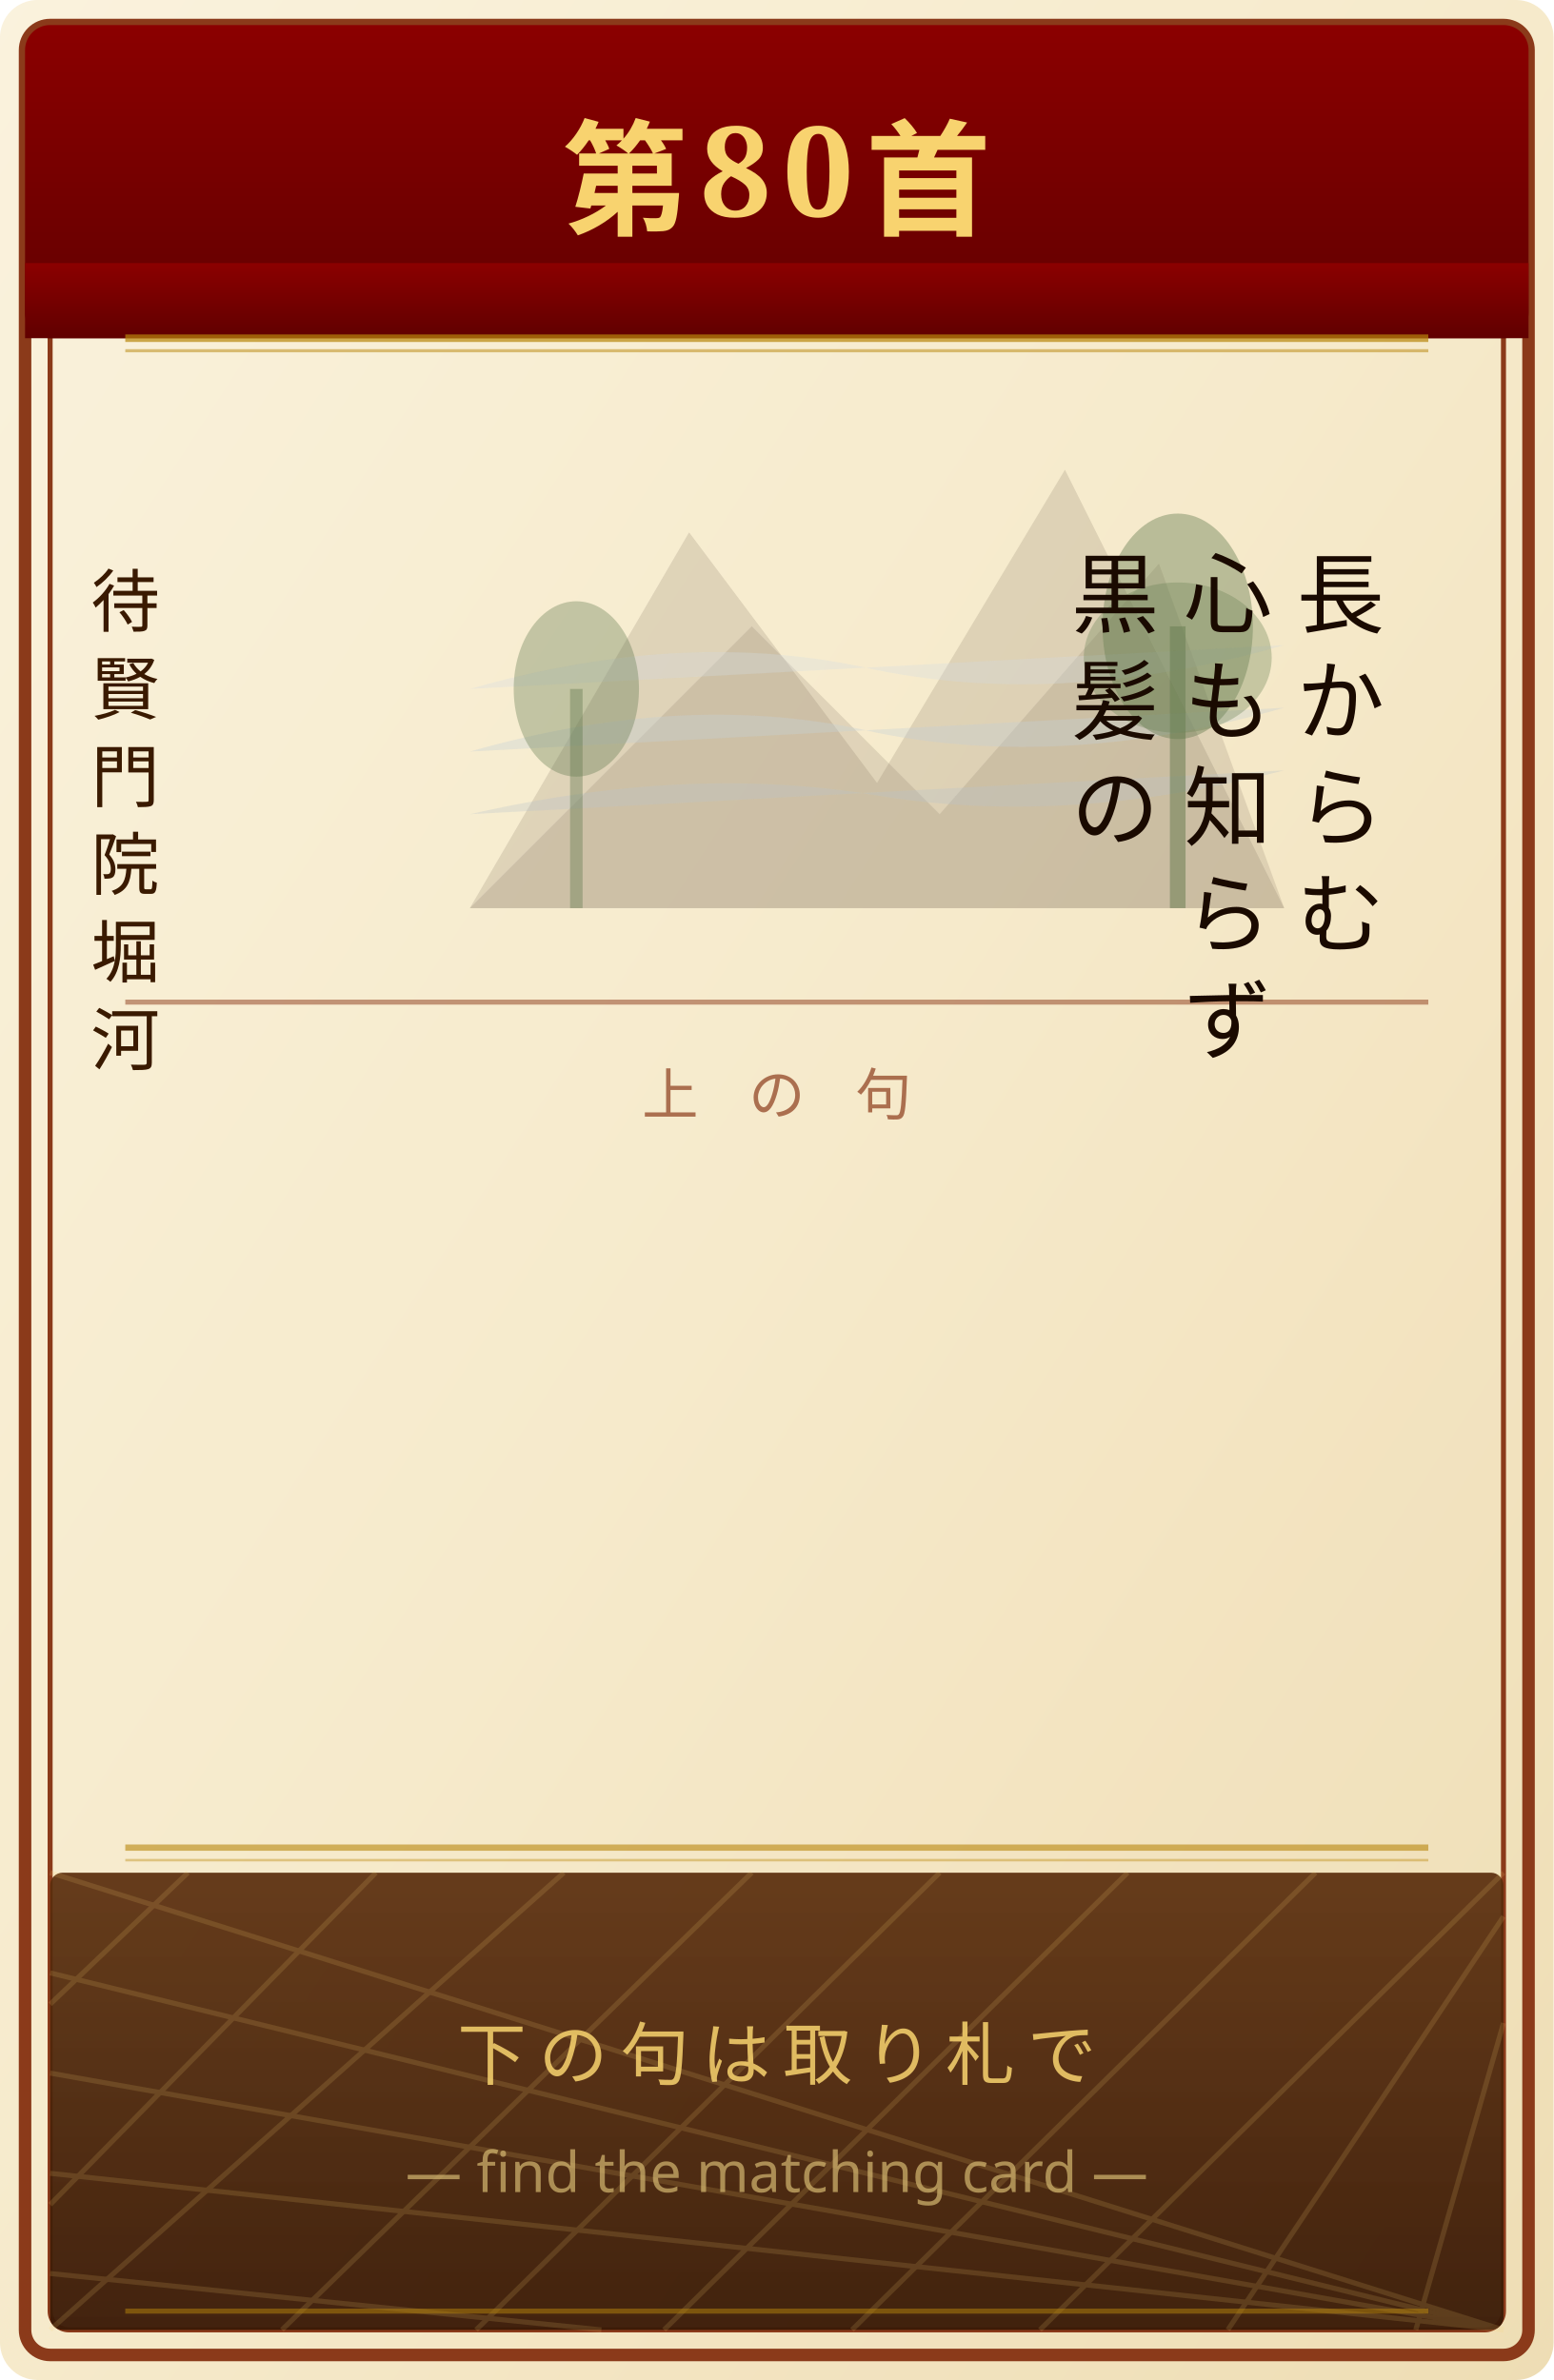
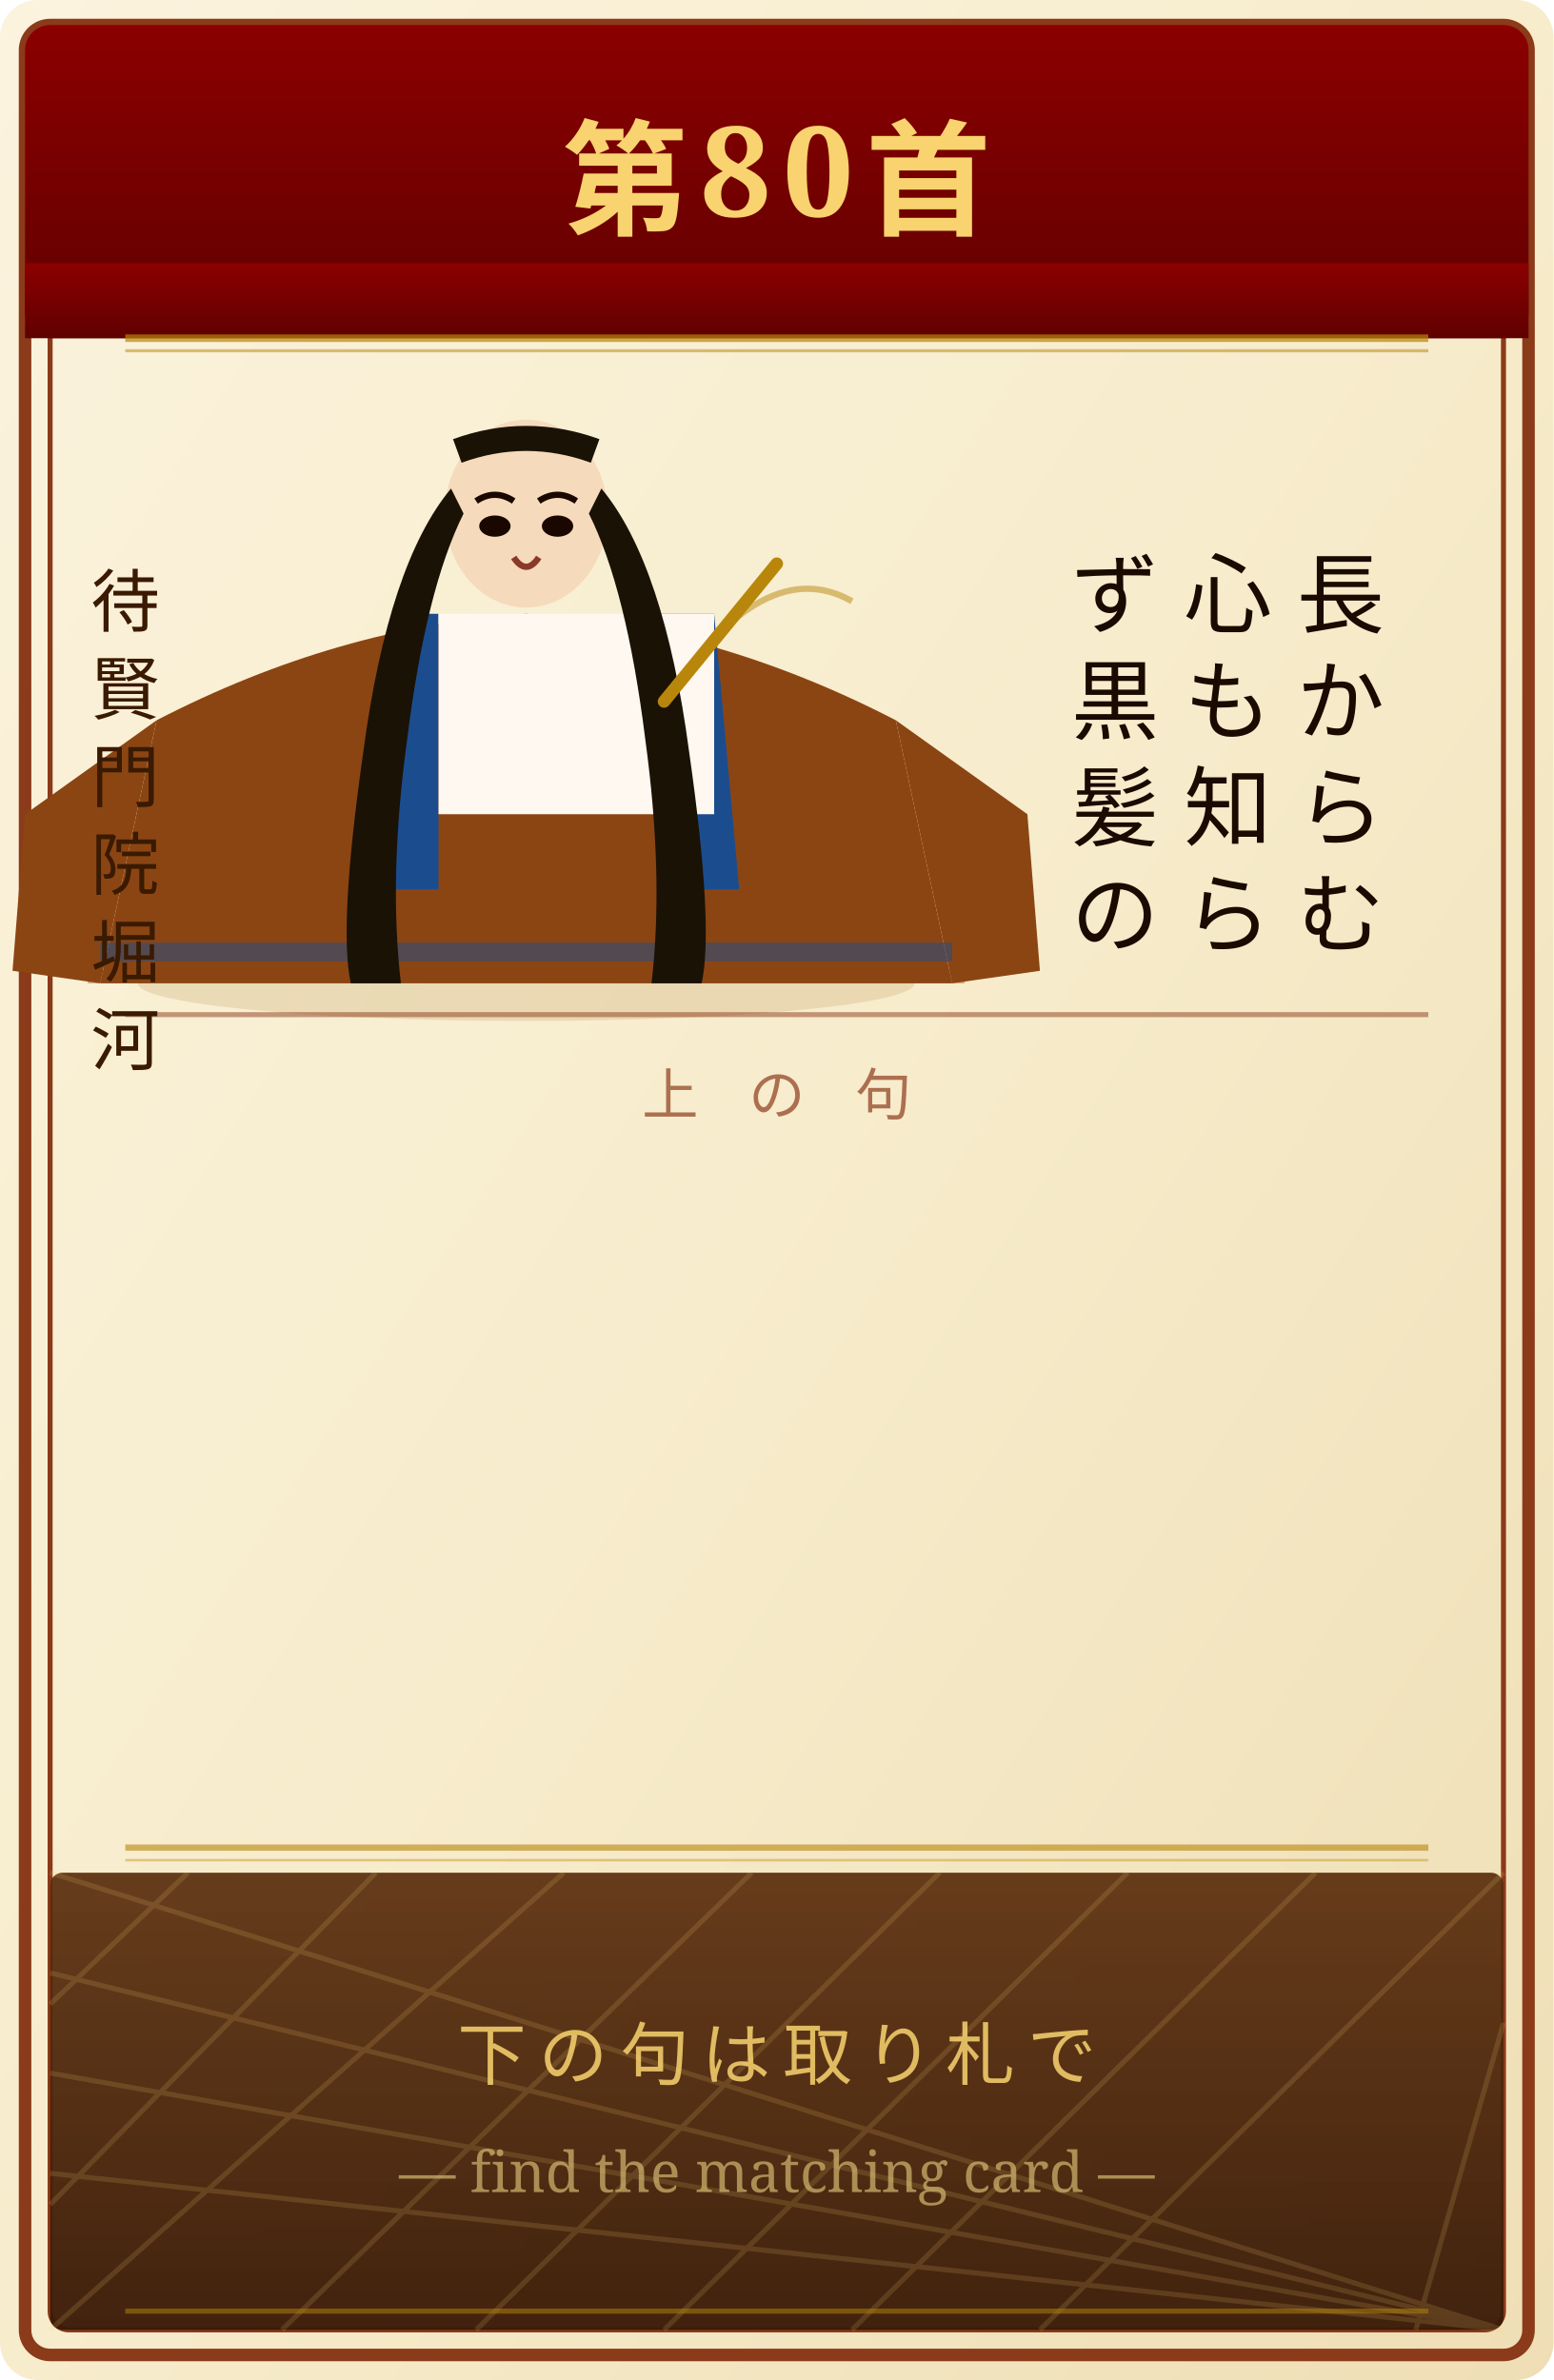
<svg xmlns="http://www.w3.org/2000/svg" viewBox="0 0 248 380" width="248" height="380">
  <defs>
    <linearGradient id="paper80" x1="0%" y1="0%" x2="100%" y2="100%">
      <stop offset="0%" style="stop-color:#fdf6e3" />
      <stop offset="50%" style="stop-color:#f9eed0" />
      <stop offset="100%" style="stop-color:#f0e0b8" />
    </linearGradient>
    <linearGradient id="hdr80" x1="0%" y1="0%" x2="0%" y2="100%">
      <stop offset="0%" style="stop-color:#8b0000" />
      <stop offset="100%" style="stop-color:#600000" />
    </linearGradient>
    <linearGradient id="mask80" x1="0%" y1="0%" x2="0%" y2="100%">
      <stop offset="0%" style="stop-color:#5a2d0c;stop-opacity:0.92" />
      <stop offset="100%" style="stop-color:#3a1a06;stop-opacity:0.96" />
    </linearGradient>
-     <filter id="aged80">
-       <feTurbulence type="fractalNoise" baseFrequency="0.65" numOctaves="3" result="noise" />
-       <feColorMatrix type="saturate" values="0" in="noise" result="grayNoise" />
-       <feBlend in="SourceGraphic" in2="grayNoise" mode="multiply" result="blended" />
-       <feComponentTransfer in="blended">
-         <feFuncA type="linear" slope="1" />
-       </feComponentTransfer>
-     </filter>
-     <clipPath id="cardClip80">
+     <clipPath id="cc80">
      <rect x="0" y="0" width="248" height="380" rx="6" />
    </clipPath>
  </defs>
-   <g clip-path="url(#cardClip80)">
+   <g clip-path="url(#cc80)">
    <rect width="248" height="380" fill="url(#paper80)" />
-     <rect width="248" height="380" fill="#c8a870" opacity="0.06" />
+     <rect width="248" height="380" fill="#c8a870" opacity="0.04" />
    <rect x="4" y="4" width="240" height="372" rx="4" fill="none" stroke="#8b3a1a" stroke-width="2" />
    <rect x="8" y="8" width="232" height="364" rx="3" fill="none" stroke="#8b3a1a" stroke-width="0.8" />
    <rect x="4" y="4" width="240" height="50" rx="4" fill="url(#hdr80)" />
    <rect x="4" y="42" width="240" height="12" fill="url(#hdr80)" />
    <text x="124" y="36" text-anchor="middle" font-family="'Hiragino Mincho ProN','Yu Mincho','MS Mincho',serif" font-size="20" fill="#f8d36f" font-weight="bold" letter-spacing="2">第80首</text>
    <line x1="20" y1="54" x2="228" y2="54" stroke="#b8860b" stroke-width="1.2" opacity="0.7" />
    <line x1="20" y1="56" x2="228" y2="56" stroke="#b8860b" stroke-width="0.5" opacity="0.5" />
-     <g opacity="0.8" transform="translate(140,95)">
-       <path d="M-65,50 L-30,-10 L0,30 L30,-20 L65,50 Z" fill="#7a6a5a" opacity="0.25" />
-       <path d="M-65,50 L-20,5 L10,35 L45,-5 L65,50 Z" fill="#6a5a4a" opacity="0.2" />
-       <path d="M-65,15 Q-30,5 0,12 Q30,18 65,8" fill="#c8d8e8" opacity="0.3" />
-       <path d="M-65,25 Q-30,15 0,22 Q30,28 65,18" fill="#b8c8d8" opacity="0.35" />
-       <path d="M-65,35 Q-30,27 0,32 Q30,37 65,28" fill="#a8b8c8" opacity="0.3" />
-       <line x1="48" y1="50" x2="48" y2="5" stroke="#3a5a2a" stroke-width="2.5" opacity="0.5" />
-       <ellipse cx="48" cy="5" rx="12" ry="18" fill="#3a5a2a" opacity="0.4" />
-       <ellipse cx="48" cy="10" rx="15" ry="12" fill="#4a6a3a" opacity="0.35" />
-       <line x1="-48" y1="50" x2="-48" y2="15" stroke="#3a5a2a" stroke-width="2" opacity="0.4" />
-       <ellipse cx="-48" cy="15" rx="10" ry="14" fill="#3a5a2a" opacity="0.35" />
+     <g transform="translate(0,0)">
+       <ellipse cx="84" cy="157" rx="62" ry="6" fill="#C8A870" opacity="0.3" />
+       <path d="M16,157 L25,115 Q54,100 84,98 Q114,100 143,115 L152,157 Z" fill="#8B4513" />
+       <path d="M25,115 L4,130 L2,155 L16,157 Z" fill="#8B4513" />
+       <path d="M143,115 L164,130 L166,155 L152,157 Z" fill="#8B4513" />
+       <path d="M66,98 L60,142 L70,142 L70,98 Z" fill="#1B4D8E" />
+       <path d="M102,98 L108,142 L118,142 L114,98 Z" fill="#1B4D8E" />
+       <path d="M70,98 L70,130 L114,130 L114,98 Z" fill="#FFF8F0" />
+       <line x1="16" y1="152" x2="152" y2="152" stroke="#1B4D8E" stroke-width="3" opacity="0.5" />
+       <line x1="14" y1="156" x2="154" y2="156" stroke="#8B4513" stroke-width="2" opacity="0.4" />
+       <ellipse cx="84" cy="82" rx="13" ry="15" fill="#F5DABC" />
+       <path d="M72,78 Q62,90 58,120 Q54,148 56,157 L64,157 Q62,140 65,118 Q68,94 74,82 Z" fill="#1a1205" />
+       <path d="M96,78 Q106,90 110,120 Q114,148 112,157 L104,157 Q106,140 103,118 Q100,94 94,82 Z" fill="#1a1205" />
+       <path d="M73,72 Q84,68 95,72" stroke="#1a1205" stroke-width="4" fill="none" />
+       <ellipse cx="79" cy="84" rx="2.5" ry="1.7" fill="#1a0800" />
+       <ellipse cx="89" cy="84" rx="2.5" ry="1.7" fill="#1a0800" />
+       <path d="M76,80 Q79,78 82,80" stroke="#1a0800" stroke-width="1" fill="none" />
+       <path d="M86,80 Q89,78 92,80" stroke="#1a0800" stroke-width="1" fill="none" />
+       <path d="M82,89 Q84,92 86,89" stroke="#8B3A2A" stroke-width="1" fill="none" />
+       <path d="M106,112 L124,90" stroke="#B8860B" stroke-width="2" stroke-linecap="round" />
+       <path d="M106,112 Q122,88 136,96" stroke="#B8860B" stroke-width="1" fill="none" opacity="0.5" />
    </g>
-     <line x1="20" y1="160" x2="228" y2="160" stroke="#8b3a1a" stroke-width="0.8" opacity="0.5" />
+     <line x1="20" y1="162" x2="228" y2="162" stroke="#8b3a1a" stroke-width="0.8" opacity="0.5" />
    <text x="124" y="178" text-anchor="middle" font-family="'Hiragino Mincho ProN','Yu Mincho','MS Mincho',serif" font-size="9" fill="#8b3a1a" opacity="0.7" letter-spacing="3">上 の 句</text>
    <text x="214" y="100" font-family="'Hiragino Mincho ProN','Yu Mincho','MS Mincho',serif" font-size="14" fill="#1a0a00" text-anchor="middle">長</text>
    <text x="214" y="117" font-family="'Hiragino Mincho ProN','Yu Mincho','MS Mincho',serif" font-size="14" fill="#1a0a00" text-anchor="middle">か</text>
    <text x="214" y="134" font-family="'Hiragino Mincho ProN','Yu Mincho','MS Mincho',serif" font-size="14" fill="#1a0a00" text-anchor="middle">ら</text>
    <text x="214" y="151" font-family="'Hiragino Mincho ProN','Yu Mincho','MS Mincho',serif" font-size="14" fill="#1a0a00" text-anchor="middle">む</text>
    <text x="196" y="100" font-family="'Hiragino Mincho ProN','Yu Mincho','MS Mincho',serif" font-size="14" fill="#1a0a00" text-anchor="middle">心</text>
    <text x="196" y="117" font-family="'Hiragino Mincho ProN','Yu Mincho','MS Mincho',serif" font-size="14" fill="#1a0a00" text-anchor="middle">も</text>
    <text x="196" y="134" font-family="'Hiragino Mincho ProN','Yu Mincho','MS Mincho',serif" font-size="14" fill="#1a0a00" text-anchor="middle">知</text>
    <text x="196" y="151" font-family="'Hiragino Mincho ProN','Yu Mincho','MS Mincho',serif" font-size="14" fill="#1a0a00" text-anchor="middle">ら</text>
-     <text x="196" y="168" font-family="'Hiragino Mincho ProN','Yu Mincho','MS Mincho',serif" font-size="14" fill="#1a0a00" text-anchor="middle">ず</text>
-     <text x="178" y="100" font-family="'Hiragino Mincho ProN','Yu Mincho','MS Mincho',serif" font-size="14" fill="#1a0a00" text-anchor="middle">黒</text>
-     <text x="178" y="117" font-family="'Hiragino Mincho ProN','Yu Mincho','MS Mincho',serif" font-size="14" fill="#1a0a00" text-anchor="middle">髪</text>
-     <text x="178" y="134" font-family="'Hiragino Mincho ProN','Yu Mincho','MS Mincho',serif" font-size="14" fill="#1a0a00" text-anchor="middle">の</text>
+     <text x="178" y="100" font-family="'Hiragino Mincho ProN','Yu Mincho','MS Mincho',serif" font-size="14" fill="#1a0a00" text-anchor="middle">ず</text>
+     <text x="178" y="117" font-family="'Hiragino Mincho ProN','Yu Mincho','MS Mincho',serif" font-size="14" fill="#1a0a00" text-anchor="middle">黒</text>
+     <text x="178" y="134" font-family="'Hiragino Mincho ProN','Yu Mincho','MS Mincho',serif" font-size="14" fill="#1a0a00" text-anchor="middle">髪</text>
+     <text x="178" y="151" font-family="'Hiragino Mincho ProN','Yu Mincho','MS Mincho',serif" font-size="14" fill="#1a0a00" text-anchor="middle">の</text>
    <text x="20" y="100" font-family="'Hiragino Mincho ProN','Yu Mincho','MS Mincho',serif" font-size="11" fill="#3a1a00" text-anchor="middle">待</text>
    <text x="20" y="114" font-family="'Hiragino Mincho ProN','Yu Mincho','MS Mincho',serif" font-size="11" fill="#3a1a00" text-anchor="middle">賢</text>
    <text x="20" y="128" font-family="'Hiragino Mincho ProN','Yu Mincho','MS Mincho',serif" font-size="11" fill="#3a1a00" text-anchor="middle">門</text>
    <text x="20" y="142" font-family="'Hiragino Mincho ProN','Yu Mincho','MS Mincho',serif" font-size="11" fill="#3a1a00" text-anchor="middle">院</text>
    <text x="20" y="156" font-family="'Hiragino Mincho ProN','Yu Mincho','MS Mincho',serif" font-size="11" fill="#3a1a00" text-anchor="middle">堀</text>
    <text x="20" y="170" font-family="'Hiragino Mincho ProN','Yu Mincho','MS Mincho',serif" font-size="11" fill="#3a1a00" text-anchor="middle">河</text>
    <line x1="20" y1="295" x2="228" y2="295" stroke="#b8860b" stroke-width="1" opacity="0.6" />
    <line x1="20" y1="297" x2="228" y2="297" stroke="#b8860b" stroke-width="0.4" opacity="0.4" />
    <rect x="8" y="299" width="232" height="73" rx="2" fill="url(#mask80)" />
    <g opacity="0.15">
      <line x1="8" y1="299" x2="240" y2="372" stroke="#f8d36f" stroke-width="0.8" />
      <line x1="8" y1="315" x2="240" y2="372" stroke="#f8d36f" stroke-width="0.8" />
      <line x1="8" y1="331" x2="240" y2="372" stroke="#f8d36f" stroke-width="0.8" />
      <line x1="8" y1="347" x2="240" y2="372" stroke="#f8d36f" stroke-width="0.8" />
-       <line x1="8" y1="363" x2="96" y2="372" stroke="#f8d36f" stroke-width="0.8" />
-       <line x1="8" y1="299" x2="8" y2="299" stroke="#f8d36f" stroke-width="0.8" />
      <line x1="30" y1="299" x2="8" y2="320" stroke="#f8d36f" stroke-width="0.8" />
      <line x1="60" y1="299" x2="8" y2="352" stroke="#f8d36f" stroke-width="0.8" />
      <line x1="90" y1="299" x2="8" y2="372" stroke="#f8d36f" stroke-width="0.8" />
      <line x1="120" y1="299" x2="45" y2="372" stroke="#f8d36f" stroke-width="0.8" />
      <line x1="150" y1="299" x2="76" y2="372" stroke="#f8d36f" stroke-width="0.8" />
      <line x1="180" y1="299" x2="106" y2="372" stroke="#f8d36f" stroke-width="0.8" />
      <line x1="210" y1="299" x2="136" y2="372" stroke="#f8d36f" stroke-width="0.8" />
      <line x1="240" y1="299" x2="166" y2="372" stroke="#f8d36f" stroke-width="0.8" />
-       <line x1="240" y1="306" x2="196" y2="372" stroke="#f8d36f" stroke-width="0.8" />
      <line x1="240" y1="323" x2="226" y2="372" stroke="#f8d36f" stroke-width="0.8" />
    </g>
    <text x="124" y="332" text-anchor="middle" font-family="'Hiragino Mincho ProN','Yu Mincho','MS Mincho',serif" font-size="11" fill="#f8d36f" opacity="0.85" letter-spacing="2">下の句は取り札で</text>
-     <text x="124" y="350" text-anchor="middle" font-family="'Hiragino Mincho ProN','Yu Mincho',sans-serif" font-size="9" fill="#d4b870" opacity="0.7">— find the matching card —</text>
+     <text x="124" y="350" text-anchor="middle" font-family="'Hiragino Mincho ProN','Yu Mincho','MS Mincho',serif" font-size="9" fill="#d4b870" opacity="0.7">— find the matching card —</text>
    <line x1="20" y1="369" x2="228" y2="369" stroke="#b8860b" stroke-width="0.8" opacity="0.5" />
  </g>
</svg>
